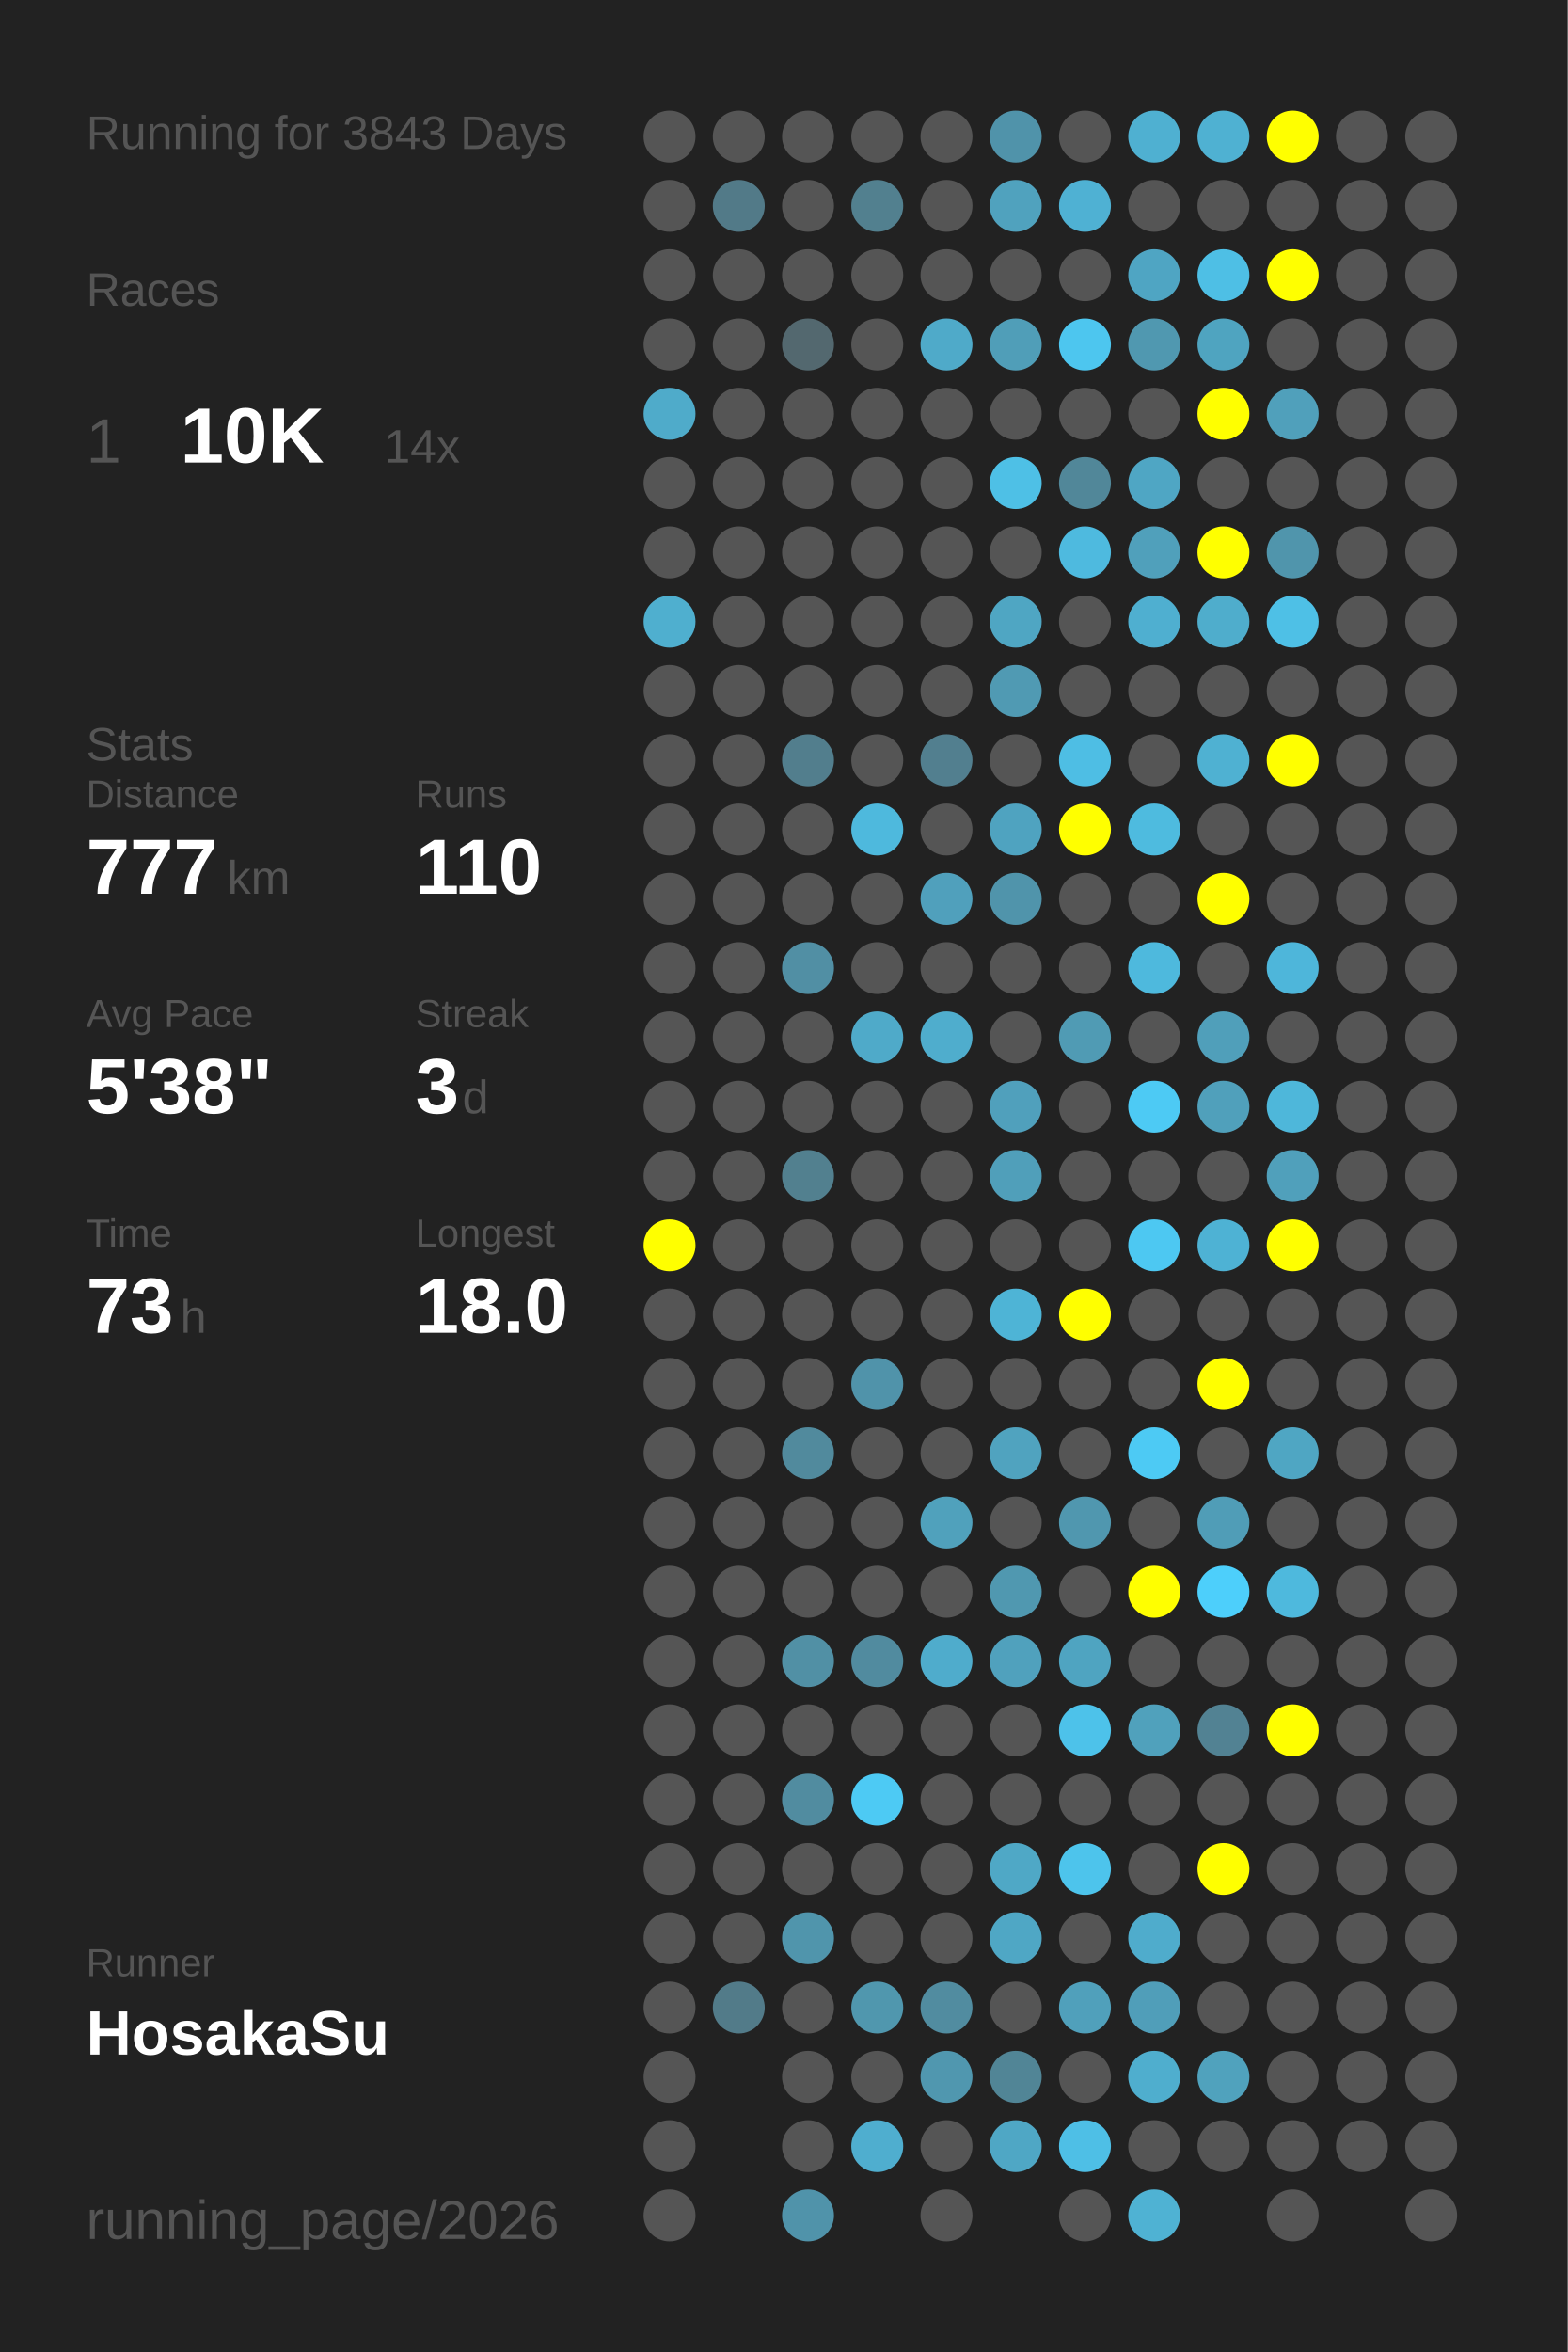
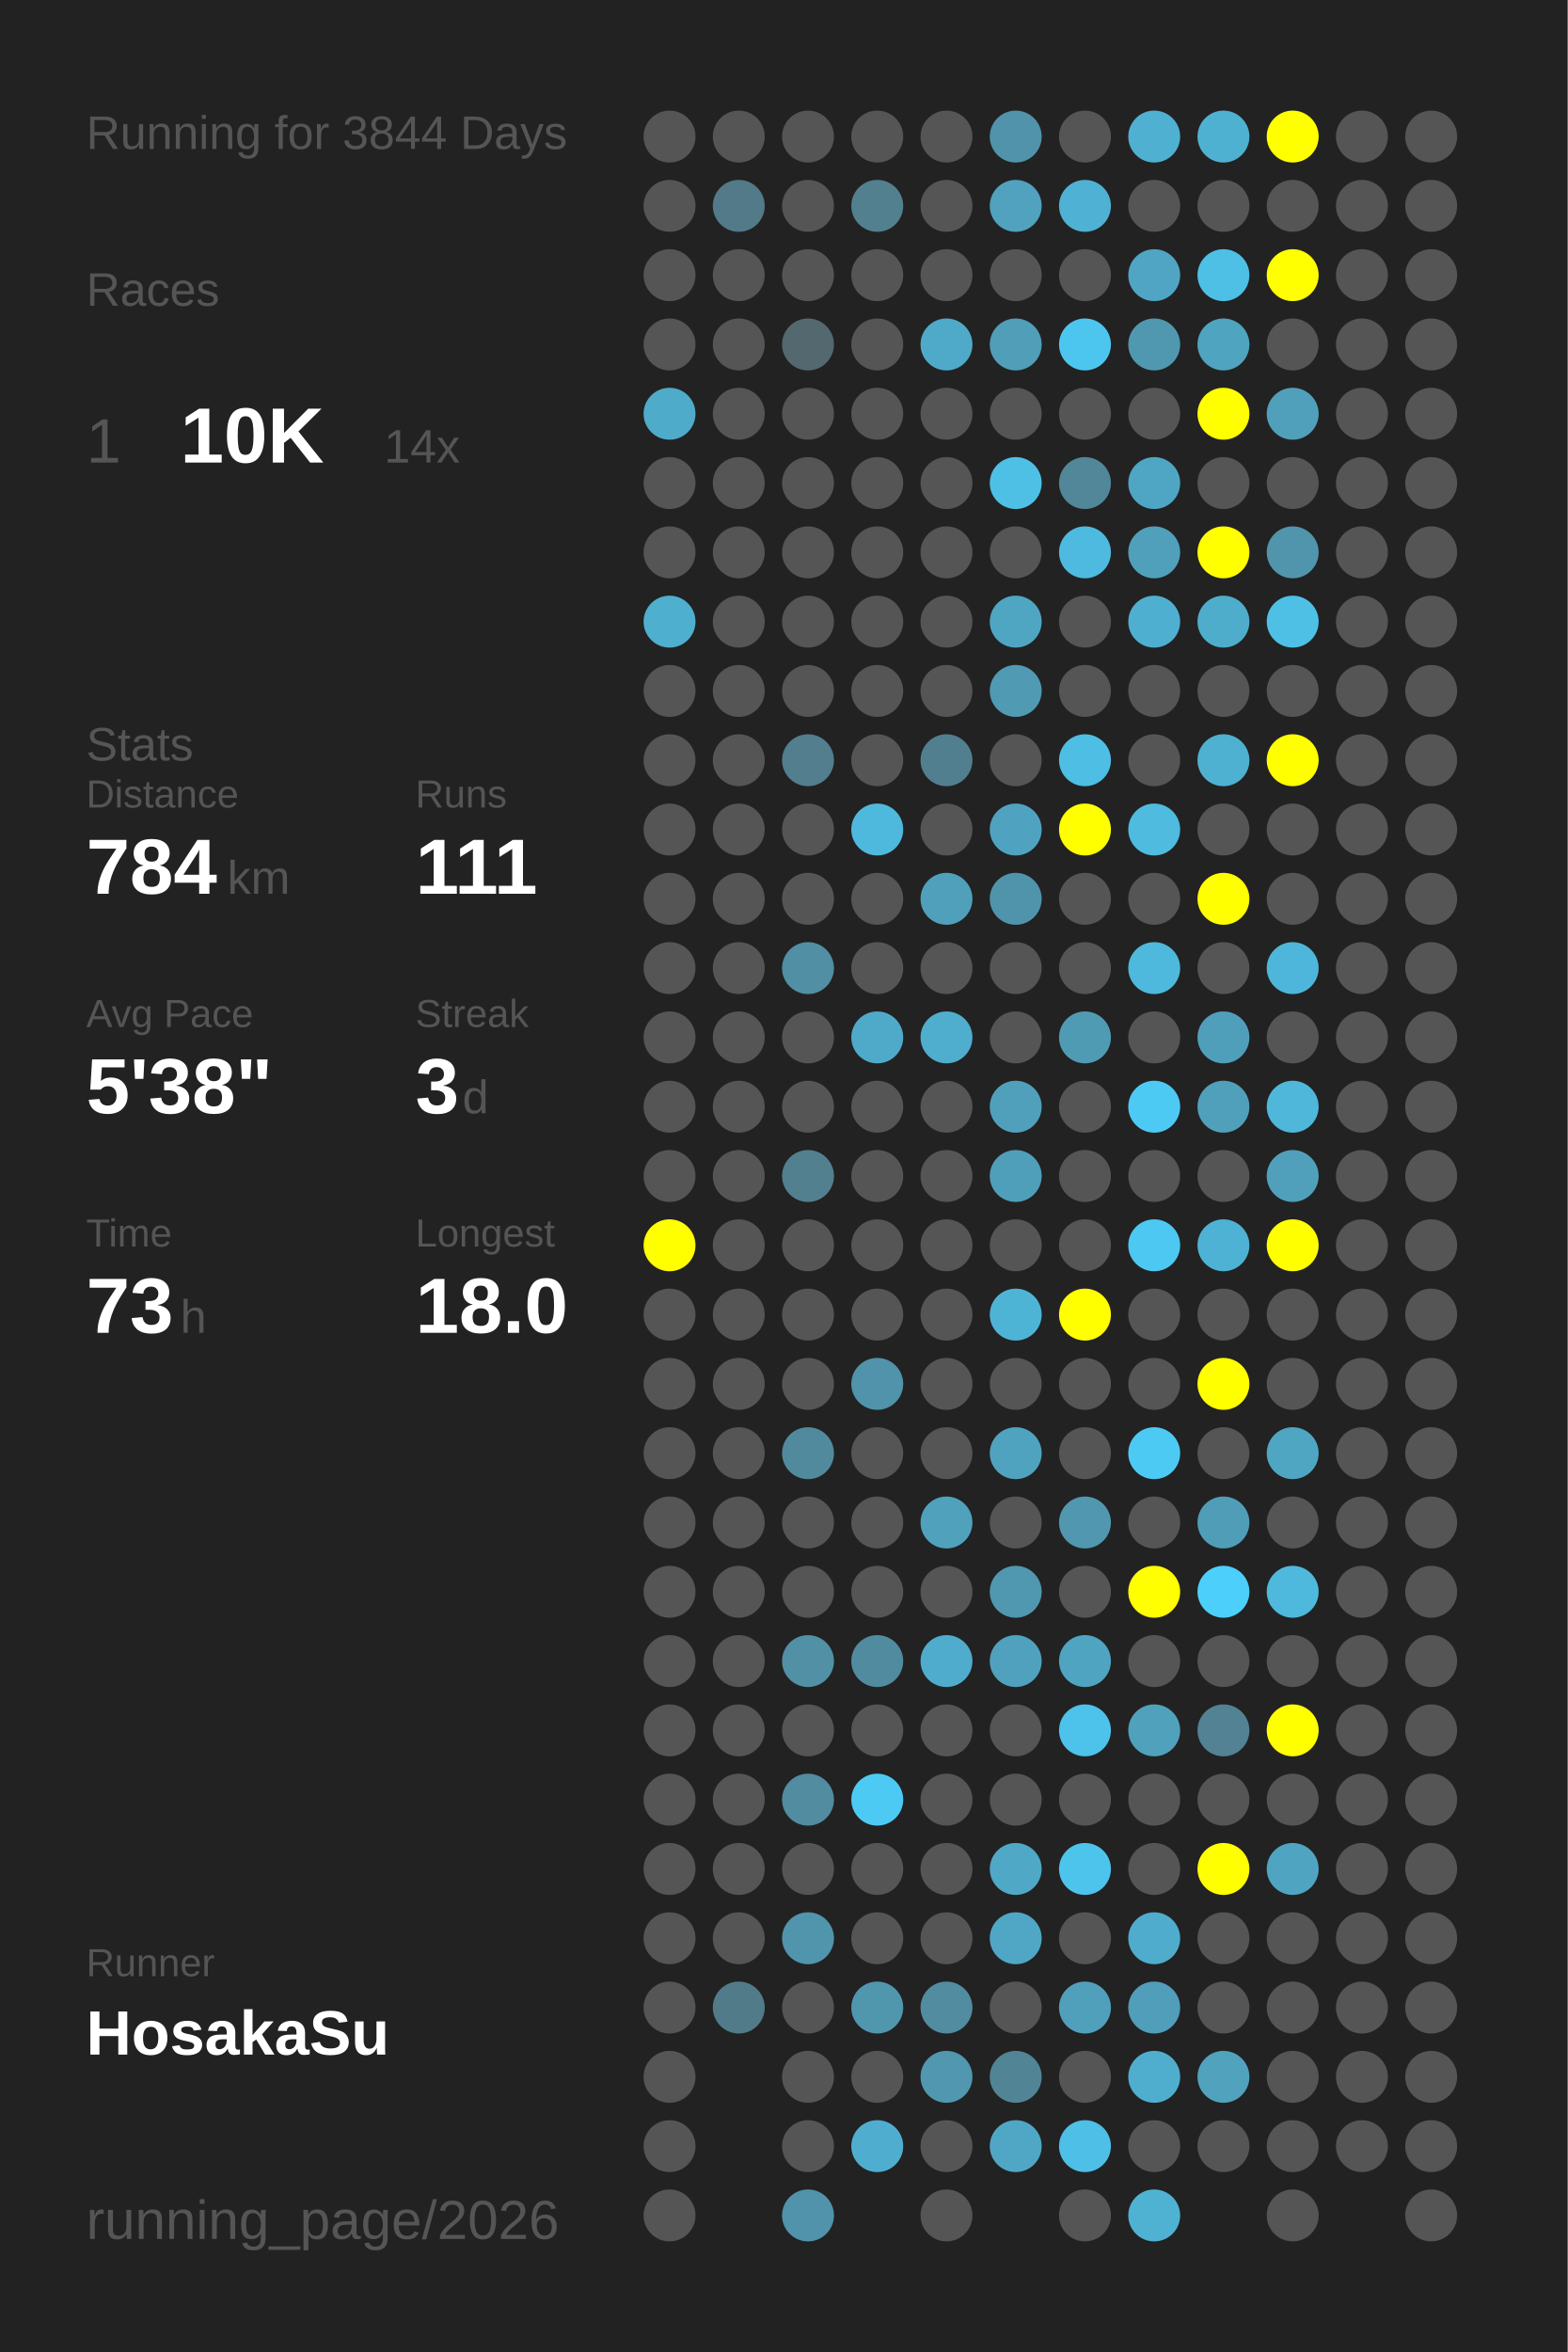
<svg xmlns="http://www.w3.org/2000/svg" baseProfile="full" height="300mm" version="1.1" viewBox="0,0,200,300" width="200mm">
  <defs />
  <rect fill="#222222" height="300" width="200" x="0" y="0" />
-   <text fill="#555555" style="font-size:6px; font-family:Arial;" x="11" y="19">Running for 3843 Days</text>
+   <text fill="#555555" style="font-size:6px; font-family:Arial;" x="11" y="19">Running for 3844 Days</text>
  <text fill="#555555" style="font-size:6px; font-family:Arial;" x="11" y="39">Races</text>
  <text fill="#555555" style="font-size:8px; font-family:Arial;" x="11" y="59">1</text>
  <text fill="#FFFFFF" style="font-size:10px; font-family:Arial; font-weight:bold;" x="23" y="59">10K</text>
  <text fill="#555555" style="font-size:6px; font-family:Arial;" x="49" y="59">14x</text>
  <text fill="#555555" style="font-size:6px; font-family:Arial;" x="11" y="97">Stats</text>
  <text fill="#555555" style="font-size:5px; font-family:Arial;" x="11" y="103">Distance</text>
-   <text fill="#FFFFFF" style="font-size:10px; font-family:Arial; font-weight:bold;" x="11" y="114">777</text>
+   <text fill="#FFFFFF" style="font-size:10px; font-family:Arial; font-weight:bold;" x="11" y="114">784</text>
  <text fill="#555555" style="font-size:6px; font-family:Arial;" x="29" y="114">km</text>
  <text fill="#555555" style="font-size:5px; font-family:Arial;" x="53" y="103">Runs</text>
-   <text fill="#FFFFFF" style="font-size:10px; font-family:Arial; font-weight:bold;" x="53" y="114">110</text>
+   <text fill="#FFFFFF" style="font-size:10px; font-family:Arial; font-weight:bold;" x="53" y="114">111</text>
  <text fill="#555555" style="font-size:5px; font-family:Arial;" x="11" y="131">Avg Pace</text>
  <text fill="#FFFFFF" style="font-size:10px; font-family:Arial; font-weight:bold;" x="11" y="142">5'38"</text>
  <text fill="#555555" style="font-size:5px; font-family:Arial;" x="53" y="131">Streak</text>
  <text fill="#FFFFFF" style="font-size:10px; font-family:Arial; font-weight:bold;" x="53" y="142">3</text>
  <text fill="#555555" style="font-size:6px; font-family:Arial;" x="59" y="142">d</text>
  <text fill="#555555" style="font-size:5px; font-family:Arial;" x="11" y="159">Time</text>
  <text fill="#FFFFFF" style="font-size:10px; font-family:Arial; font-weight:bold;" x="11" y="170">73</text>
  <text fill="#555555" style="font-size:6px; font-family:Arial;" x="23" y="170">h</text>
  <text fill="#555555" style="font-size:5px; font-family:Arial;" x="53" y="159">Longest</text>
  <text fill="#FFFFFF" style="font-size:10px; font-family:Arial; font-weight:bold;" x="53" y="170">18.0</text>
  <text fill="#555555" style="font-size:5px; font-family:Arial;" x="11" y="252.065">Runner</text>
  <text fill="#FFFFFF" style="font-size:8px; font-family:Arial; font-weight:bold;" x="11" y="262.065">HosakaSu</text>
  <text fill="#555555" style="font-size:7px; font-family:Arial;" x="11" y="285.581">running_page/2026</text>
  <circle cx="85.417" cy="17.419" fill="#555555" r="3.312" />
  <circle cx="85.417" cy="26.258" fill="#555555" r="3.312" />
  <circle cx="85.417" cy="35.097" fill="#555555" r="3.312" />
  <circle cx="85.417" cy="43.935" fill="#555555" r="3.312" />
  <circle cx="85.417" cy="52.774" fill="#4fabca" r="3.312" />
  <circle cx="85.417" cy="61.613" fill="#555555" r="3.312" />
  <circle cx="85.417" cy="70.452" fill="#555555" r="3.312" />
  <circle cx="85.417" cy="79.29" fill="#4fafcf" r="3.312" />
  <circle cx="85.417" cy="88.129" fill="#555555" r="3.312" />
  <circle cx="85.417" cy="96.968" fill="#555555" r="3.312" />
  <circle cx="85.417" cy="105.806" fill="#555555" r="3.312" />
  <circle cx="85.417" cy="114.645" fill="#555555" r="3.312" />
  <circle cx="85.417" cy="123.484" fill="#555555" r="3.312" />
  <circle cx="85.417" cy="132.323" fill="#555555" r="3.312" />
  <circle cx="85.417" cy="141.161" fill="#555555" r="3.312" />
  <circle cx="85.417" cy="150" fill="#555555" r="3.312" />
  <circle cx="85.417" cy="158.839" fill="#FFFF00" r="3.312" />
  <circle cx="85.417" cy="167.677" fill="#555555" r="3.312" />
  <circle cx="85.417" cy="176.516" fill="#555555" r="3.312" />
  <circle cx="85.417" cy="185.355" fill="#555555" r="3.312" />
  <circle cx="85.417" cy="194.194" fill="#555555" r="3.312" />
  <circle cx="85.417" cy="203.032" fill="#555555" r="3.312" />
  <circle cx="85.417" cy="211.871" fill="#555555" r="3.312" />
  <circle cx="85.417" cy="220.71" fill="#555555" r="3.312" />
  <circle cx="85.417" cy="229.548" fill="#555555" r="3.312" />
  <circle cx="85.417" cy="238.387" fill="#555555" r="3.312" />
  <circle cx="85.417" cy="247.226" fill="#555555" r="3.312" />
  <circle cx="85.417" cy="256.065" fill="#555555" r="3.312" />
  <circle cx="85.417" cy="264.903" fill="#555555" r="3.312" />
  <circle cx="85.417" cy="273.742" fill="#555555" r="3.312" />
  <circle cx="85.417" cy="282.581" fill="#555555" r="3.312" />
  <circle cx="94.25" cy="17.419" fill="#555555" r="3.312" />
  <circle cx="94.25" cy="26.258" fill="#527a88" r="3.312" />
  <circle cx="94.25" cy="35.097" fill="#555555" r="3.312" />
  <circle cx="94.25" cy="43.935" fill="#555555" r="3.312" />
  <circle cx="94.25" cy="52.774" fill="#555555" r="3.312" />
  <circle cx="94.25" cy="61.613" fill="#555555" r="3.312" />
  <circle cx="94.25" cy="70.452" fill="#555555" r="3.312" />
  <circle cx="94.25" cy="79.29" fill="#555555" r="3.312" />
  <circle cx="94.25" cy="88.129" fill="#555555" r="3.312" />
  <circle cx="94.25" cy="96.968" fill="#555555" r="3.312" />
  <circle cx="94.25" cy="105.806" fill="#555555" r="3.312" />
  <circle cx="94.25" cy="114.645" fill="#555555" r="3.312" />
  <circle cx="94.25" cy="123.484" fill="#555555" r="3.312" />
  <circle cx="94.25" cy="132.323" fill="#555555" r="3.312" />
  <circle cx="94.25" cy="141.161" fill="#555555" r="3.312" />
  <circle cx="94.25" cy="150" fill="#555555" r="3.312" />
  <circle cx="94.25" cy="158.839" fill="#555555" r="3.312" />
  <circle cx="94.25" cy="167.677" fill="#555555" r="3.312" />
  <circle cx="94.25" cy="176.516" fill="#555555" r="3.312" />
  <circle cx="94.25" cy="185.355" fill="#555555" r="3.312" />
  <circle cx="94.25" cy="194.194" fill="#555555" r="3.312" />
  <circle cx="94.25" cy="203.032" fill="#555555" r="3.312" />
  <circle cx="94.25" cy="211.871" fill="#555555" r="3.312" />
  <circle cx="94.25" cy="220.71" fill="#555555" r="3.312" />
  <circle cx="94.25" cy="229.548" fill="#555555" r="3.312" />
  <circle cx="94.25" cy="238.387" fill="#555555" r="3.312" />
  <circle cx="94.25" cy="247.226" fill="#555555" r="3.312" />
  <circle cx="94.25" cy="256.065" fill="#527b89" r="3.312" />
  <circle cx="103.083" cy="17.419" fill="#555555" r="3.312" />
  <circle cx="103.083" cy="26.258" fill="#555555" r="3.312" />
  <circle cx="103.083" cy="35.097" fill="#555555" r="3.312" />
  <circle cx="103.083" cy="43.935" fill="#53686f" r="3.312" />
  <circle cx="103.083" cy="52.774" fill="#555555" r="3.312" />
  <circle cx="103.083" cy="61.613" fill="#555555" r="3.312" />
  <circle cx="103.083" cy="70.452" fill="#555555" r="3.312" />
  <circle cx="103.083" cy="79.29" fill="#555555" r="3.312" />
  <circle cx="103.083" cy="88.129" fill="#555555" r="3.312" />
  <circle cx="103.083" cy="96.968" fill="#527e8d" r="3.312" />
  <circle cx="103.083" cy="105.806" fill="#555555" r="3.312" />
  <circle cx="103.083" cy="114.645" fill="#555555" r="3.312" />
  <circle cx="103.083" cy="123.484" fill="#518fa4" r="3.312" />
  <circle cx="103.083" cy="132.323" fill="#555555" r="3.312" />
  <circle cx="103.083" cy="141.161" fill="#555555" r="3.312" />
  <circle cx="103.083" cy="150" fill="#52808f" r="3.312" />
  <circle cx="103.083" cy="158.839" fill="#555555" r="3.312" />
  <circle cx="103.083" cy="167.677" fill="#555555" r="3.312" />
  <circle cx="103.083" cy="176.516" fill="#555555" r="3.312" />
  <circle cx="103.083" cy="185.355" fill="#518a9d" r="3.312" />
  <circle cx="103.083" cy="194.194" fill="#555555" r="3.312" />
  <circle cx="103.083" cy="203.032" fill="#555555" r="3.312" />
  <circle cx="103.083" cy="211.871" fill="#5190a5" r="3.312" />
  <circle cx="103.083" cy="220.71" fill="#555555" r="3.312" />
  <circle cx="103.083" cy="229.548" fill="#518ca0" r="3.312" />
  <circle cx="103.083" cy="238.387" fill="#555555" r="3.312" />
  <circle cx="103.083" cy="247.226" fill="#5095ac" r="3.312" />
  <circle cx="103.083" cy="256.065" fill="#555555" r="3.312" />
  <circle cx="103.083" cy="264.903" fill="#555555" r="3.312" />
  <circle cx="103.083" cy="273.742" fill="#555555" r="3.312" />
  <circle cx="103.083" cy="282.581" fill="#5093aa" r="3.312" />
  <circle cx="111.917" cy="17.419" fill="#555555" r="3.312" />
  <circle cx="111.917" cy="26.258" fill="#52808f" r="3.312" />
  <circle cx="111.917" cy="35.097" fill="#555555" r="3.312" />
  <circle cx="111.917" cy="43.935" fill="#555555" r="3.312" />
  <circle cx="111.917" cy="52.774" fill="#555555" r="3.312" />
  <circle cx="111.917" cy="61.613" fill="#555555" r="3.312" />
  <circle cx="111.917" cy="70.452" fill="#555555" r="3.312" />
  <circle cx="111.917" cy="79.29" fill="#555555" r="3.312" />
  <circle cx="111.917" cy="88.129" fill="#555555" r="3.312" />
  <circle cx="111.917" cy="96.968" fill="#555555" r="3.312" />
  <circle cx="111.917" cy="105.806" fill="#4eb9dd" r="3.312" />
  <circle cx="111.917" cy="114.645" fill="#555555" r="3.312" />
  <circle cx="111.917" cy="123.484" fill="#555555" r="3.312" />
  <circle cx="111.917" cy="132.323" fill="#4faac9" r="3.312" />
  <circle cx="111.917" cy="141.161" fill="#555555" r="3.312" />
  <circle cx="111.917" cy="150" fill="#555555" r="3.312" />
  <circle cx="111.917" cy="158.839" fill="#555555" r="3.312" />
  <circle cx="111.917" cy="167.677" fill="#555555" r="3.312" />
  <circle cx="111.917" cy="176.516" fill="#5093aa" r="3.312" />
  <circle cx="111.917" cy="185.355" fill="#555555" r="3.312" />
  <circle cx="111.917" cy="194.194" fill="#555555" r="3.312" />
  <circle cx="111.917" cy="203.032" fill="#555555" r="3.312" />
  <circle cx="111.917" cy="211.871" fill="#518b9f" r="3.312" />
  <circle cx="111.917" cy="220.71" fill="#555555" r="3.312" />
  <circle cx="111.917" cy="229.548" fill="#4dcaf4" r="3.312" />
  <circle cx="111.917" cy="238.387" fill="#555555" r="3.312" />
  <circle cx="111.917" cy="247.226" fill="#555555" r="3.312" />
  <circle cx="111.917" cy="256.065" fill="#5097ae" r="3.312" />
  <circle cx="111.917" cy="264.903" fill="#555555" r="3.312" />
  <circle cx="111.917" cy="273.742" fill="#4faecf" r="3.312" />
  <circle cx="120.75" cy="17.419" fill="#555555" r="3.312" />
  <circle cx="120.75" cy="26.258" fill="#555555" r="3.312" />
  <circle cx="120.75" cy="35.097" fill="#555555" r="3.312" />
  <circle cx="120.75" cy="43.935" fill="#4faac9" r="3.312" />
  <circle cx="120.75" cy="52.774" fill="#555555" r="3.312" />
  <circle cx="120.75" cy="61.613" fill="#555555" r="3.312" />
  <circle cx="120.75" cy="70.452" fill="#555555" r="3.312" />
  <circle cx="120.75" cy="79.29" fill="#555555" r="3.312" />
  <circle cx="120.75" cy="88.129" fill="#555555" r="3.312" />
  <circle cx="120.75" cy="96.968" fill="#527f8f" r="3.312" />
  <circle cx="120.75" cy="105.806" fill="#555555" r="3.312" />
  <circle cx="120.75" cy="114.645" fill="#50a0bc" r="3.312" />
  <circle cx="120.75" cy="123.484" fill="#555555" r="3.312" />
  <circle cx="120.75" cy="132.323" fill="#4fadcd" r="3.312" />
  <circle cx="120.75" cy="141.161" fill="#555555" r="3.312" />
  <circle cx="120.75" cy="150" fill="#555555" r="3.312" />
  <circle cx="120.75" cy="158.839" fill="#555555" r="3.312" />
  <circle cx="120.75" cy="167.677" fill="#555555" r="3.312" />
  <circle cx="120.75" cy="176.516" fill="#555555" r="3.312" />
  <circle cx="120.75" cy="185.355" fill="#555555" r="3.312" />
  <circle cx="120.75" cy="194.194" fill="#50a1bc" r="3.312" />
  <circle cx="120.75" cy="203.032" fill="#555555" r="3.312" />
  <circle cx="120.75" cy="211.871" fill="#4faccc" r="3.312" />
  <circle cx="120.75" cy="220.71" fill="#555555" r="3.312" />
  <circle cx="120.75" cy="229.548" fill="#555555" r="3.312" />
  <circle cx="120.75" cy="238.387" fill="#555555" r="3.312" />
  <circle cx="120.75" cy="247.226" fill="#555555" r="3.312" />
  <circle cx="120.75" cy="256.065" fill="#518ca0" r="3.312" />
  <circle cx="120.75" cy="264.903" fill="#5097af" r="3.312" />
  <circle cx="120.75" cy="273.742" fill="#555555" r="3.312" />
  <circle cx="120.75" cy="282.581" fill="#555555" r="3.312" />
  <circle cx="129.583" cy="17.419" fill="#5093aa" r="3.312" />
  <circle cx="129.583" cy="26.258" fill="#50a2be" r="3.312" />
  <circle cx="129.583" cy="35.097" fill="#555555" r="3.312" />
  <circle cx="129.583" cy="43.935" fill="#509eb8" r="3.312" />
  <circle cx="129.583" cy="52.774" fill="#555555" r="3.312" />
  <circle cx="129.583" cy="61.613" fill="#4ec0e6" r="3.312" />
  <circle cx="129.583" cy="70.452" fill="#555555" r="3.312" />
  <circle cx="129.583" cy="79.29" fill="#4fa6c3" r="3.312" />
  <circle cx="129.583" cy="88.129" fill="#509ab3" r="3.312" />
  <circle cx="129.583" cy="96.968" fill="#555555" r="3.312" />
  <circle cx="129.583" cy="105.806" fill="#4fa3c0" r="3.312" />
  <circle cx="129.583" cy="114.645" fill="#5094ab" r="3.312" />
  <circle cx="129.583" cy="123.484" fill="#555555" r="3.312" />
  <circle cx="129.583" cy="132.323" fill="#555555" r="3.312" />
  <circle cx="129.583" cy="141.161" fill="#50a0bc" r="3.312" />
  <circle cx="129.583" cy="150" fill="#509fba" r="3.312" />
  <circle cx="129.583" cy="158.839" fill="#555555" r="3.312" />
  <circle cx="129.583" cy="167.677" fill="#4eb4d6" r="3.312" />
  <circle cx="129.583" cy="176.516" fill="#555555" r="3.312" />
  <circle cx="129.583" cy="185.355" fill="#50a3bf" r="3.312" />
  <circle cx="129.583" cy="194.194" fill="#555555" r="3.312" />
  <circle cx="129.583" cy="203.032" fill="#5098b0" r="3.312" />
  <circle cx="129.583" cy="211.871" fill="#50a1bd" r="3.312" />
  <circle cx="129.583" cy="220.71" fill="#555555" r="3.312" />
  <circle cx="129.583" cy="229.548" fill="#555555" r="3.312" />
  <circle cx="129.583" cy="238.387" fill="#4fa8c6" r="3.312" />
  <circle cx="129.583" cy="247.226" fill="#4fa7c5" r="3.312" />
  <circle cx="129.583" cy="256.065" fill="#555555" r="3.312" />
  <circle cx="129.583" cy="264.903" fill="#518596" r="3.312" />
  <circle cx="129.583" cy="273.742" fill="#4fa7c5" r="3.312" />
  <circle cx="138.417" cy="17.419" fill="#555555" r="3.312" />
  <circle cx="138.417" cy="26.258" fill="#4fb1d3" r="3.312" />
  <circle cx="138.417" cy="35.097" fill="#555555" r="3.312" />
  <circle cx="138.417" cy="43.935" fill="#4dc6ef" r="3.312" />
  <circle cx="138.417" cy="52.774" fill="#555555" r="3.312" />
  <circle cx="138.417" cy="61.613" fill="#518799" r="3.312" />
  <circle cx="138.417" cy="70.452" fill="#4ebadf" r="3.312" />
  <circle cx="138.417" cy="79.29" fill="#555555" r="3.312" />
  <circle cx="138.417" cy="88.129" fill="#555555" r="3.312" />
  <circle cx="138.417" cy="96.968" fill="#4ebee4" r="3.312" />
  <circle cx="138.417" cy="105.806" fill="#FFFF00" r="3.312" />
  <circle cx="138.417" cy="114.645" fill="#555555" r="3.312" />
  <circle cx="138.417" cy="123.484" fill="#555555" r="3.312" />
  <circle cx="138.417" cy="132.323" fill="#509bb4" r="3.312" />
  <circle cx="138.417" cy="141.161" fill="#555555" r="3.312" />
  <circle cx="138.417" cy="150" fill="#555555" r="3.312" />
  <circle cx="138.417" cy="158.839" fill="#555555" r="3.312" />
  <circle cx="138.417" cy="167.677" fill="#FFFF00" r="3.312" />
  <circle cx="138.417" cy="176.516" fill="#555555" r="3.312" />
  <circle cx="138.417" cy="185.355" fill="#555555" r="3.312" />
  <circle cx="138.417" cy="194.194" fill="#5097af" r="3.312" />
  <circle cx="138.417" cy="203.032" fill="#555555" r="3.312" />
  <circle cx="138.417" cy="211.871" fill="#4fa4c1" r="3.312" />
  <circle cx="138.417" cy="220.71" fill="#4dc2ea" r="3.312" />
  <circle cx="138.417" cy="229.548" fill="#555555" r="3.312" />
  <circle cx="138.417" cy="238.387" fill="#4dc4ec" r="3.312" />
  <circle cx="138.417" cy="247.226" fill="#555555" r="3.312" />
  <circle cx="138.417" cy="256.065" fill="#50a0bb" r="3.312" />
  <circle cx="138.417" cy="264.903" fill="#555555" r="3.312" />
  <circle cx="138.417" cy="273.742" fill="#4ebfe6" r="3.312" />
  <circle cx="138.417" cy="282.581" fill="#555555" r="3.312" />
  <circle cx="147.25" cy="17.419" fill="#4fb0d1" r="3.312" />
  <circle cx="147.25" cy="26.258" fill="#555555" r="3.312" />
  <circle cx="147.25" cy="35.097" fill="#4fa5c3" r="3.312" />
  <circle cx="147.25" cy="43.935" fill="#5098b0" r="3.312" />
  <circle cx="147.25" cy="52.774" fill="#555555" r="3.312" />
  <circle cx="147.25" cy="61.613" fill="#4fa6c4" r="3.312" />
  <circle cx="147.25" cy="70.452" fill="#50a0bb" r="3.312" />
  <circle cx="147.25" cy="79.29" fill="#4fafd0" r="3.312" />
  <circle cx="147.25" cy="88.129" fill="#555555" r="3.312" />
  <circle cx="147.25" cy="96.968" fill="#555555" r="3.312" />
  <circle cx="147.25" cy="105.806" fill="#4ebbdf" r="3.312" />
  <circle cx="147.25" cy="114.645" fill="#555555" r="3.312" />
  <circle cx="147.25" cy="123.484" fill="#4eb9dd" r="3.312" />
  <circle cx="147.25" cy="132.323" fill="#555555" r="3.312" />
  <circle cx="147.25" cy="141.161" fill="#4dcaf4" r="3.312" />
  <circle cx="147.25" cy="150" fill="#555555" r="3.312" />
  <circle cx="147.25" cy="158.839" fill="#4dc8f2" r="3.312" />
  <circle cx="147.25" cy="167.677" fill="#555555" r="3.312" />
  <circle cx="147.25" cy="176.516" fill="#555555" r="3.312" />
  <circle cx="147.25" cy="185.355" fill="#4dcaf4" r="3.312" />
  <circle cx="147.25" cy="194.194" fill="#555555" r="3.312" />
  <circle cx="147.25" cy="203.032" fill="#FFFF00" r="3.312" />
  <circle cx="147.25" cy="211.871" fill="#555555" r="3.312" />
  <circle cx="147.25" cy="220.71" fill="#50a1bc" r="3.312" />
  <circle cx="147.25" cy="229.548" fill="#555555" r="3.312" />
  <circle cx="147.25" cy="238.387" fill="#555555" r="3.312" />
  <circle cx="147.25" cy="247.226" fill="#4faccc" r="3.312" />
  <circle cx="147.25" cy="256.065" fill="#509eb9" r="3.312" />
  <circle cx="147.25" cy="264.903" fill="#4faece" r="3.312" />
  <circle cx="147.25" cy="273.742" fill="#555555" r="3.312" />
  <circle cx="147.25" cy="282.581" fill="#4fb2d3" r="3.312" />
  <circle cx="156.083" cy="17.419" fill="#4fb1d2" r="3.312" />
  <circle cx="156.083" cy="26.258" fill="#555555" r="3.312" />
  <circle cx="156.083" cy="35.097" fill="#4ebfe5" r="3.312" />
  <circle cx="156.083" cy="43.935" fill="#4fa4c0" r="3.312" />
  <circle cx="156.083" cy="52.774" fill="#FFFF00" r="3.312" />
  <circle cx="156.083" cy="61.613" fill="#555555" r="3.312" />
  <circle cx="156.083" cy="70.452" fill="#FFFF00" r="3.312" />
  <circle cx="156.083" cy="79.29" fill="#4fadcc" r="3.312" />
  <circle cx="156.083" cy="88.129" fill="#555555" r="3.312" />
  <circle cx="156.083" cy="96.968" fill="#4fb1d2" r="3.312" />
  <circle cx="156.083" cy="105.806" fill="#555555" r="3.312" />
  <circle cx="156.083" cy="114.645" fill="#FFFF00" r="3.312" />
  <circle cx="156.083" cy="123.484" fill="#555555" r="3.312" />
  <circle cx="156.083" cy="132.323" fill="#509fba" r="3.312" />
  <circle cx="156.083" cy="141.161" fill="#50a0bb" r="3.312" />
  <circle cx="156.083" cy="150" fill="#555555" r="3.312" />
  <circle cx="156.083" cy="158.839" fill="#4eb2d4" r="3.312" />
  <circle cx="156.083" cy="167.677" fill="#555555" r="3.312" />
  <circle cx="156.083" cy="176.516" fill="#FFFF00" r="3.312" />
  <circle cx="156.083" cy="185.355" fill="#555555" r="3.312" />
  <circle cx="156.083" cy="194.194" fill="#509db7" r="3.312" />
  <circle cx="156.083" cy="203.032" fill="#4dcffb" r="3.312" />
  <circle cx="156.083" cy="211.871" fill="#555555" r="3.312" />
  <circle cx="156.083" cy="220.71" fill="#528293" r="3.312" />
  <circle cx="156.083" cy="229.548" fill="#555555" r="3.312" />
  <circle cx="156.083" cy="238.387" fill="#FFFF00" r="3.312" />
  <circle cx="156.083" cy="247.226" fill="#555555" r="3.312" />
  <circle cx="156.083" cy="256.065" fill="#555555" r="3.312" />
  <circle cx="156.083" cy="264.903" fill="#50a2bd" r="3.312" />
  <circle cx="156.083" cy="273.742" fill="#555555" r="3.312" />
  <circle cx="164.917" cy="17.419" fill="#FFFF00" r="3.312" />
  <circle cx="164.917" cy="26.258" fill="#555555" r="3.312" />
  <circle cx="164.917" cy="35.097" fill="#FFFF00" r="3.312" />
  <circle cx="164.917" cy="43.935" fill="#555555" r="3.312" />
  <circle cx="164.917" cy="52.774" fill="#50a0bb" r="3.312" />
  <circle cx="164.917" cy="61.613" fill="#555555" r="3.312" />
  <circle cx="164.917" cy="70.452" fill="#5095ac" r="3.312" />
  <circle cx="164.917" cy="79.29" fill="#4ec0e6" r="3.312" />
  <circle cx="164.917" cy="88.129" fill="#555555" r="3.312" />
  <circle cx="164.917" cy="96.968" fill="#FFFF00" r="3.312" />
  <circle cx="164.917" cy="105.806" fill="#555555" r="3.312" />
  <circle cx="164.917" cy="114.645" fill="#555555" r="3.312" />
  <circle cx="164.917" cy="123.484" fill="#4eb6da" r="3.312" />
  <circle cx="164.917" cy="132.323" fill="#555555" r="3.312" />
  <circle cx="164.917" cy="141.161" fill="#4eb7da" r="3.312" />
  <circle cx="164.917" cy="150" fill="#50a0bb" r="3.312" />
  <circle cx="164.917" cy="158.839" fill="#FFFF00" r="3.312" />
  <circle cx="164.917" cy="167.677" fill="#555555" r="3.312" />
  <circle cx="164.917" cy="176.516" fill="#555555" r="3.312" />
  <circle cx="164.917" cy="185.355" fill="#4fa6c3" r="3.312" />
  <circle cx="164.917" cy="194.194" fill="#555555" r="3.312" />
  <circle cx="164.917" cy="203.032" fill="#4eb9dd" r="3.312" />
  <circle cx="164.917" cy="211.871" fill="#555555" r="3.312" />
  <circle cx="164.917" cy="220.71" fill="#FFFF00" r="3.312" />
  <circle cx="164.917" cy="229.548" fill="#555555" r="3.312" />
-   <circle cx="164.917" cy="238.387" fill="#555555" r="3.312" />
+   <circle cx="164.917" cy="238.387" fill="#4fa5c1" r="3.312" />
  <circle cx="164.917" cy="247.226" fill="#555555" r="3.312" />
  <circle cx="164.917" cy="256.065" fill="#555555" r="3.312" />
  <circle cx="164.917" cy="264.903" fill="#555555" r="3.312" />
  <circle cx="164.917" cy="273.742" fill="#555555" r="3.312" />
  <circle cx="164.917" cy="282.581" fill="#555555" r="3.312" />
  <circle cx="173.75" cy="17.419" fill="#555555" r="3.312" />
  <circle cx="173.75" cy="26.258" fill="#555555" r="3.312" />
  <circle cx="173.75" cy="35.097" fill="#555555" r="3.312" />
  <circle cx="173.75" cy="43.935" fill="#555555" r="3.312" />
  <circle cx="173.75" cy="52.774" fill="#555555" r="3.312" />
  <circle cx="173.75" cy="61.613" fill="#555555" r="3.312" />
  <circle cx="173.75" cy="70.452" fill="#555555" r="3.312" />
  <circle cx="173.75" cy="79.29" fill="#555555" r="3.312" />
  <circle cx="173.75" cy="88.129" fill="#555555" r="3.312" />
  <circle cx="173.75" cy="96.968" fill="#555555" r="3.312" />
  <circle cx="173.75" cy="105.806" fill="#555555" r="3.312" />
  <circle cx="173.75" cy="114.645" fill="#555555" r="3.312" />
  <circle cx="173.75" cy="123.484" fill="#555555" r="3.312" />
  <circle cx="173.75" cy="132.323" fill="#555555" r="3.312" />
  <circle cx="173.75" cy="141.161" fill="#555555" r="3.312" />
  <circle cx="173.75" cy="150" fill="#555555" r="3.312" />
  <circle cx="173.75" cy="158.839" fill="#555555" r="3.312" />
  <circle cx="173.75" cy="167.677" fill="#555555" r="3.312" />
  <circle cx="173.75" cy="176.516" fill="#555555" r="3.312" />
  <circle cx="173.75" cy="185.355" fill="#555555" r="3.312" />
  <circle cx="173.75" cy="194.194" fill="#555555" r="3.312" />
  <circle cx="173.75" cy="203.032" fill="#555555" r="3.312" />
  <circle cx="173.75" cy="211.871" fill="#555555" r="3.312" />
  <circle cx="173.75" cy="220.71" fill="#555555" r="3.312" />
  <circle cx="173.75" cy="229.548" fill="#555555" r="3.312" />
  <circle cx="173.75" cy="238.387" fill="#555555" r="3.312" />
  <circle cx="173.75" cy="247.226" fill="#555555" r="3.312" />
  <circle cx="173.75" cy="256.065" fill="#555555" r="3.312" />
  <circle cx="173.75" cy="264.903" fill="#555555" r="3.312" />
  <circle cx="173.75" cy="273.742" fill="#555555" r="3.312" />
  <circle cx="182.583" cy="17.419" fill="#555555" r="3.312" />
  <circle cx="182.583" cy="26.258" fill="#555555" r="3.312" />
  <circle cx="182.583" cy="35.097" fill="#555555" r="3.312" />
  <circle cx="182.583" cy="43.935" fill="#555555" r="3.312" />
  <circle cx="182.583" cy="52.774" fill="#555555" r="3.312" />
  <circle cx="182.583" cy="61.613" fill="#555555" r="3.312" />
  <circle cx="182.583" cy="70.452" fill="#555555" r="3.312" />
  <circle cx="182.583" cy="79.29" fill="#555555" r="3.312" />
  <circle cx="182.583" cy="88.129" fill="#555555" r="3.312" />
  <circle cx="182.583" cy="96.968" fill="#555555" r="3.312" />
  <circle cx="182.583" cy="105.806" fill="#555555" r="3.312" />
  <circle cx="182.583" cy="114.645" fill="#555555" r="3.312" />
  <circle cx="182.583" cy="123.484" fill="#555555" r="3.312" />
  <circle cx="182.583" cy="132.323" fill="#555555" r="3.312" />
  <circle cx="182.583" cy="141.161" fill="#555555" r="3.312" />
  <circle cx="182.583" cy="150" fill="#555555" r="3.312" />
  <circle cx="182.583" cy="158.839" fill="#555555" r="3.312" />
  <circle cx="182.583" cy="167.677" fill="#555555" r="3.312" />
  <circle cx="182.583" cy="176.516" fill="#555555" r="3.312" />
  <circle cx="182.583" cy="185.355" fill="#555555" r="3.312" />
  <circle cx="182.583" cy="194.194" fill="#555555" r="3.312" />
  <circle cx="182.583" cy="203.032" fill="#555555" r="3.312" />
  <circle cx="182.583" cy="211.871" fill="#555555" r="3.312" />
  <circle cx="182.583" cy="220.71" fill="#555555" r="3.312" />
  <circle cx="182.583" cy="229.548" fill="#555555" r="3.312" />
  <circle cx="182.583" cy="238.387" fill="#555555" r="3.312" />
  <circle cx="182.583" cy="247.226" fill="#555555" r="3.312" />
  <circle cx="182.583" cy="256.065" fill="#555555" r="3.312" />
  <circle cx="182.583" cy="264.903" fill="#555555" r="3.312" />
  <circle cx="182.583" cy="273.742" fill="#555555" r="3.312" />
  <circle cx="182.583" cy="282.581" fill="#555555" r="3.312" />
</svg>
